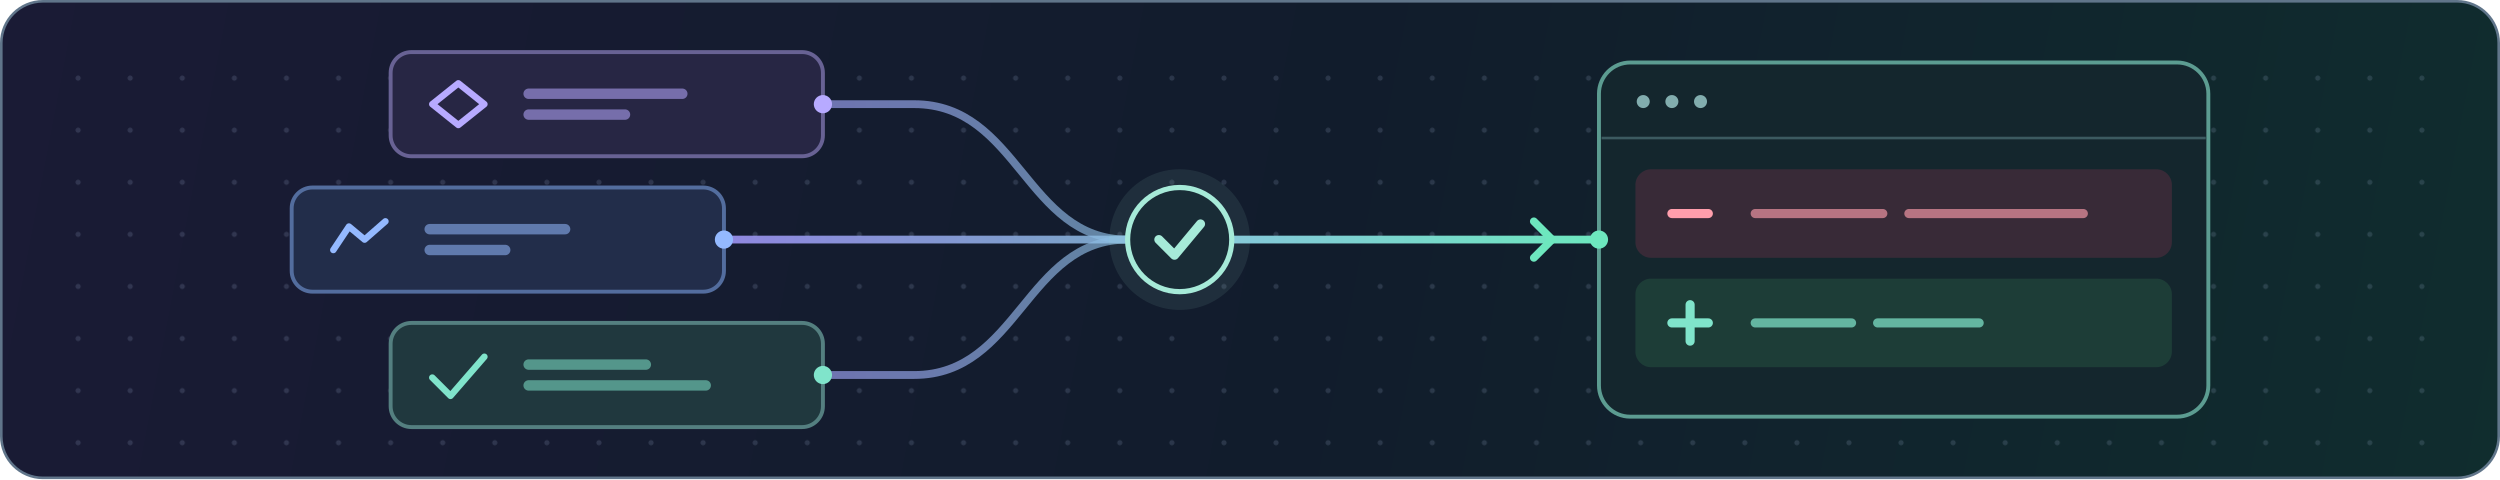
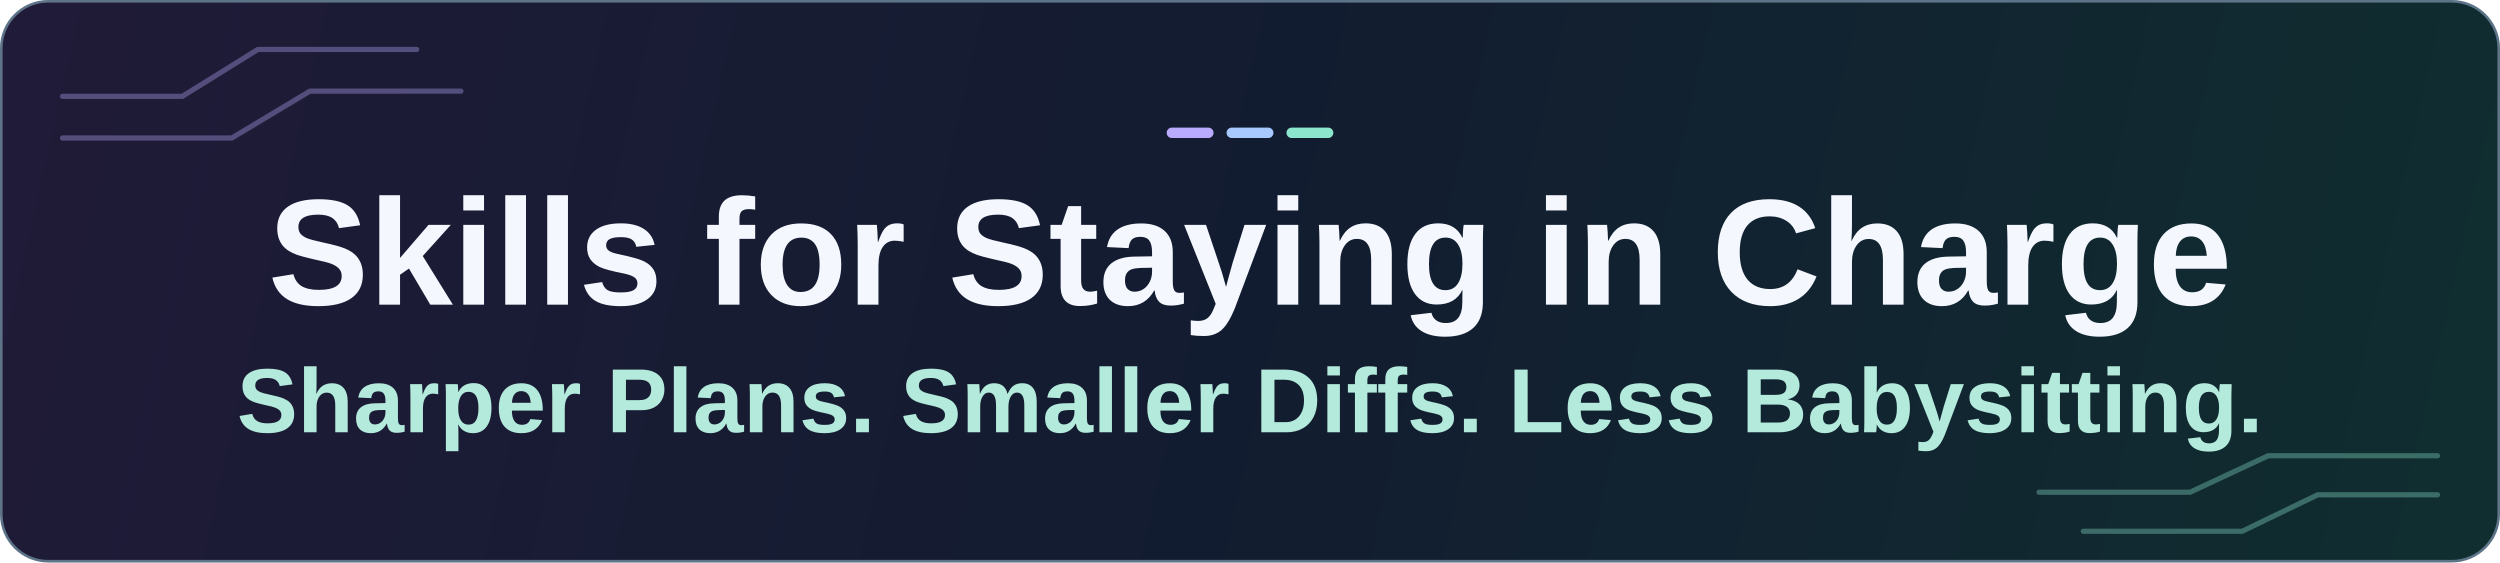
- <svg xmlns="http://www.w3.org/2000/svg" width="960" height="184" viewBox="0 0 960 184">
+ <svg xmlns="http://www.w3.org/2000/svg" width="960" height="216" viewBox="0 0 960 216" role="img" aria-labelledby="title" aria-describedby="slogan">
  <defs>
-     <linearGradient id="panel" x1="0" y1="0" x2="960" y2="184" gradientUnits="userSpaceOnUse">
-       <stop stop-color="#1a1b35" />
-       <stop offset=".53" stop-color="#111c2c" />
-       <stop offset="1" stop-color="#102d2e" />
+     <linearGradient id="panel" x1="0" y1="0" x2="960" y2="216" gradientUnits="userSpaceOnUse">
+       <stop stop-color="#201b38" />
+       <stop offset=".5" stop-color="#121c30" />
+       <stop offset="1" stop-color="#102e30" />
    </linearGradient>
-     <linearGradient id="signal" x1="278" y1="92" x2="614" y2="92" gradientUnits="userSpaceOnUse">
-       <stop stop-color="#a59aff" />
-       <stop offset="1" stop-color="#6de7be" />
-     </linearGradient>
-     <pattern id="grid" width="20" height="20" patternUnits="userSpaceOnUse">
-       <circle cx="10" cy="10" r="1" fill="#c8dcff" opacity=".14" />
-     </pattern>
  </defs>
-   <rect x=".5" y=".5" width="959" height="183" rx="16" fill="url(#panel)" stroke="#60758a" />
-   <rect x="12" y="12" width="936" height="160" rx="10" fill="url(#grid)" />
-   <g fill="none" stroke="url(#signal)" stroke-width="3" stroke-linecap="round">
-     <path d="M316 40h35c40 0 43 52 82 52" opacity=".65" />
-     <path d="M278 92h155" opacity=".85" />
-     <path d="M316 144h35c40 0 43-52 82-52" opacity=".65" />
-     <path d="M473 92h141" />
+   <rect x=".5" y=".5" width="959" height="215" rx="18" fill="url(#panel)" stroke="#5d7388" />
+   <g fill="none" stroke-width="2" stroke-linecap="round" opacity=".35">
+     <path d="M24 37h46l29-18h61M24 53h65l30-18h58" stroke="#baabff" />
+     <path d="M936 190h-46l-29 14h-61m136-29h-65l-30 14h-58" stroke="#8ce6cd" />
  </g>
-   <g stroke-width="1.5">
-     <rect x="150" y="20" width="166" height="40" rx="8" fill="#272644" stroke="#686294" />
-     <rect x="112" y="72" width="166" height="40" rx="8" fill="#222d4a" stroke="#536d9e" />
-     <rect x="150" y="124" width="166" height="40" rx="8" fill="#20383e" stroke="#547f80" />
+   <g stroke-width="4" stroke-linecap="round">
+     <path d="M450 51h14" stroke="#baabff" />
+     <path d="M473 51h14" stroke="#a7c9ff" />
+     <path d="M496 51h14" stroke="#8ce6cd" />
  </g>
-   <g fill="none" stroke-width="2.5" stroke-linecap="round" stroke-linejoin="round">
-     <path d="m166 40 10-8 10 8-10 8z" stroke="#b7aaff" />
-     <path d="m128 96 6-9 6 5 8-7" stroke="#94b9ff" />
-     <path d="m166 145 7 7 13-15" stroke="#80e4cb" />
+   <g font-family="Arial, Helvetica, sans-serif" text-anchor="middle">
+     <text x="480" y="117" font-size="58" font-weight="700" fill="#f5f7ff">Skills for Staying in Charge</text>
+     <text x="480" y="166" font-size="35" font-weight="600" fill="#b3eadb">Sharper Plans. Smaller Diffs. Less Babysitting.</text>
  </g>
-   <g fill="none" stroke-linecap="round" stroke-width="4">
-     <path d="M203 36h59m-59 8h37" stroke="#b7aaff" opacity=".55" />
-     <path d="M165 88h52m-52 8h29" stroke="#94b9ff" opacity=".55" />
-     <path d="M203 140h45m-45 8h68" stroke="#80e4cb" opacity=".55" />
-   </g>
-   <circle cx="316" cy="40" r="3.5" fill="#b7aaff" />
-   <circle cx="278" cy="92" r="3.5" fill="#94b9ff" />
-   <circle cx="316" cy="144" r="3.5" fill="#80e4cb" />
-   <circle cx="453" cy="92" r="27" fill="#a6ead8" opacity=".09" />
-   <circle cx="453" cy="92" r="20" fill="#192c36" stroke="#a6ead8" stroke-width="2" />
-   <path d="m445 92 6 6 10-12" fill="none" stroke="#a6ead8" stroke-width="3.5" stroke-linecap="round" stroke-linejoin="round" />
-   <path d="m589 85 7 7-7 7" fill="none" stroke="#6de7be" stroke-width="3" stroke-linecap="round" stroke-linejoin="round" />
-   <rect x="614" y="24" width="234" height="136" rx="12" fill="#14262d" stroke="#5c9c91" stroke-width="1.5" />
-   <path d="M615 53h232" stroke="#3c5a60" />
-   <g fill="#82adae">
-     <circle cx="631" cy="39" r="2.5" />
-     <circle cx="642" cy="39" r="2.5" />
-     <circle cx="653" cy="39" r="2.5" />
-   </g>
-   <rect x="628" y="65" width="206" height="34" rx="6" fill="#382a37" />
-   <rect x="628" y="107" width="206" height="34" rx="6" fill="#1d3d37" />
-   <g fill="none" stroke-linecap="round" stroke-width="3.5">
-     <path d="M642 82h14" stroke="#ff9eac" />
-     <path d="M642 124h14m-7-7v14" stroke="#80e4cb" />
-     <path d="M674 82h49m10 0h67" stroke="#ff9eac" opacity=".64" />
-     <path d="M674 124h37m10 0h39" stroke="#80e4cb" opacity=".72" />
-   </g>
-   <circle cx="614" cy="92" r="3.5" fill="#6de7be" />
</svg>
